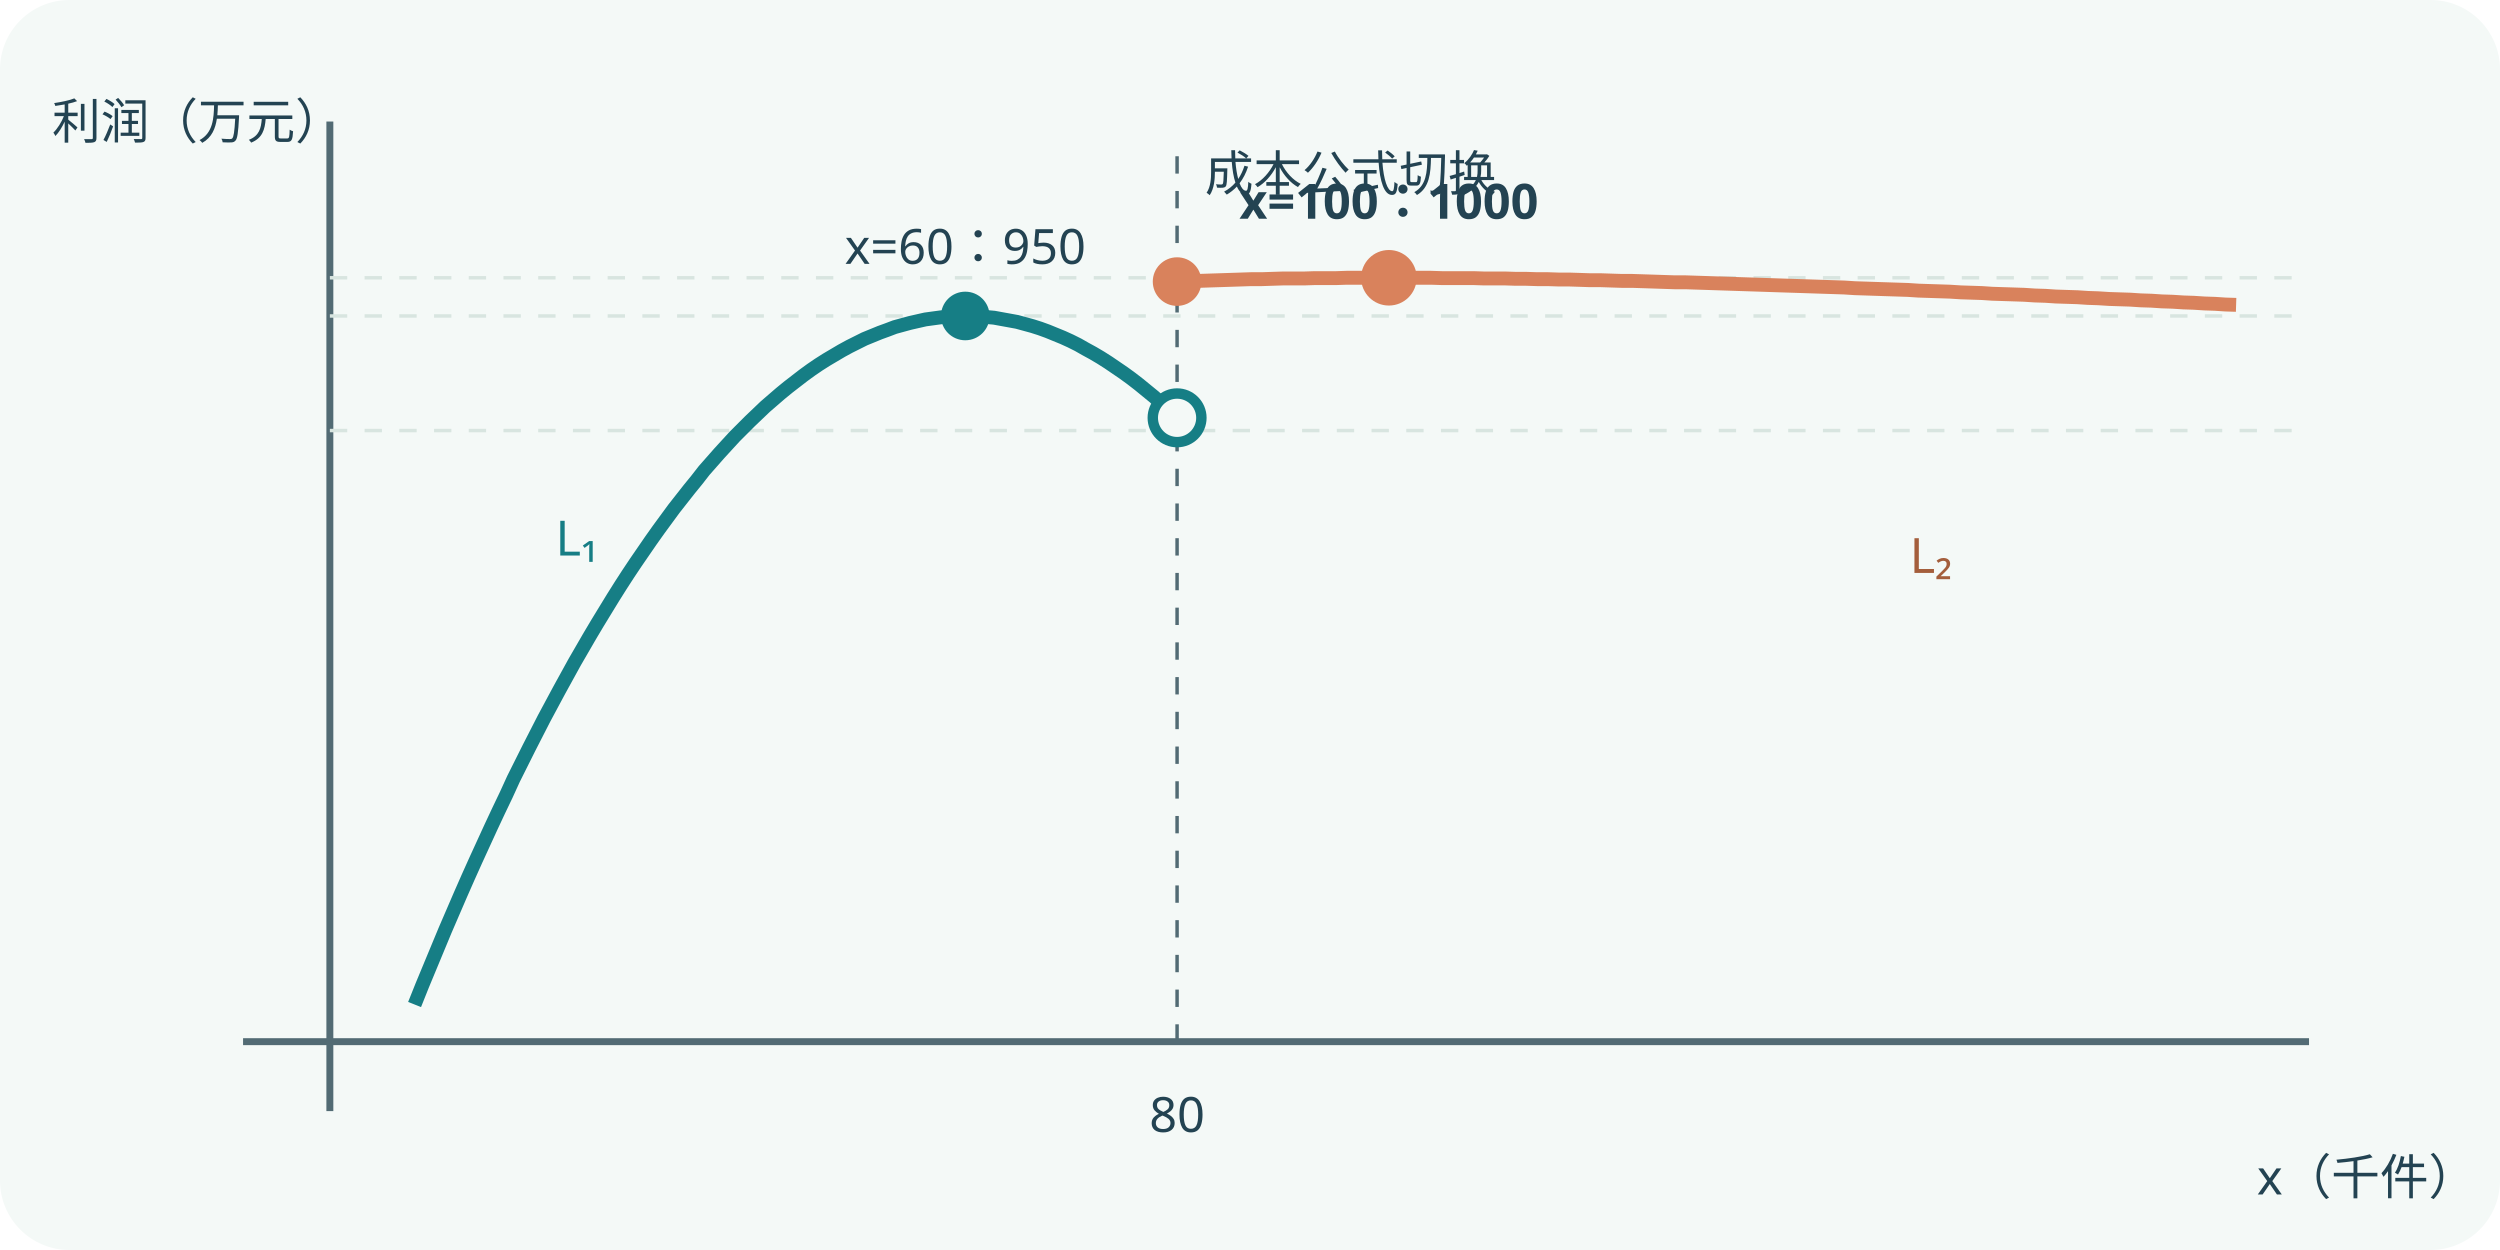
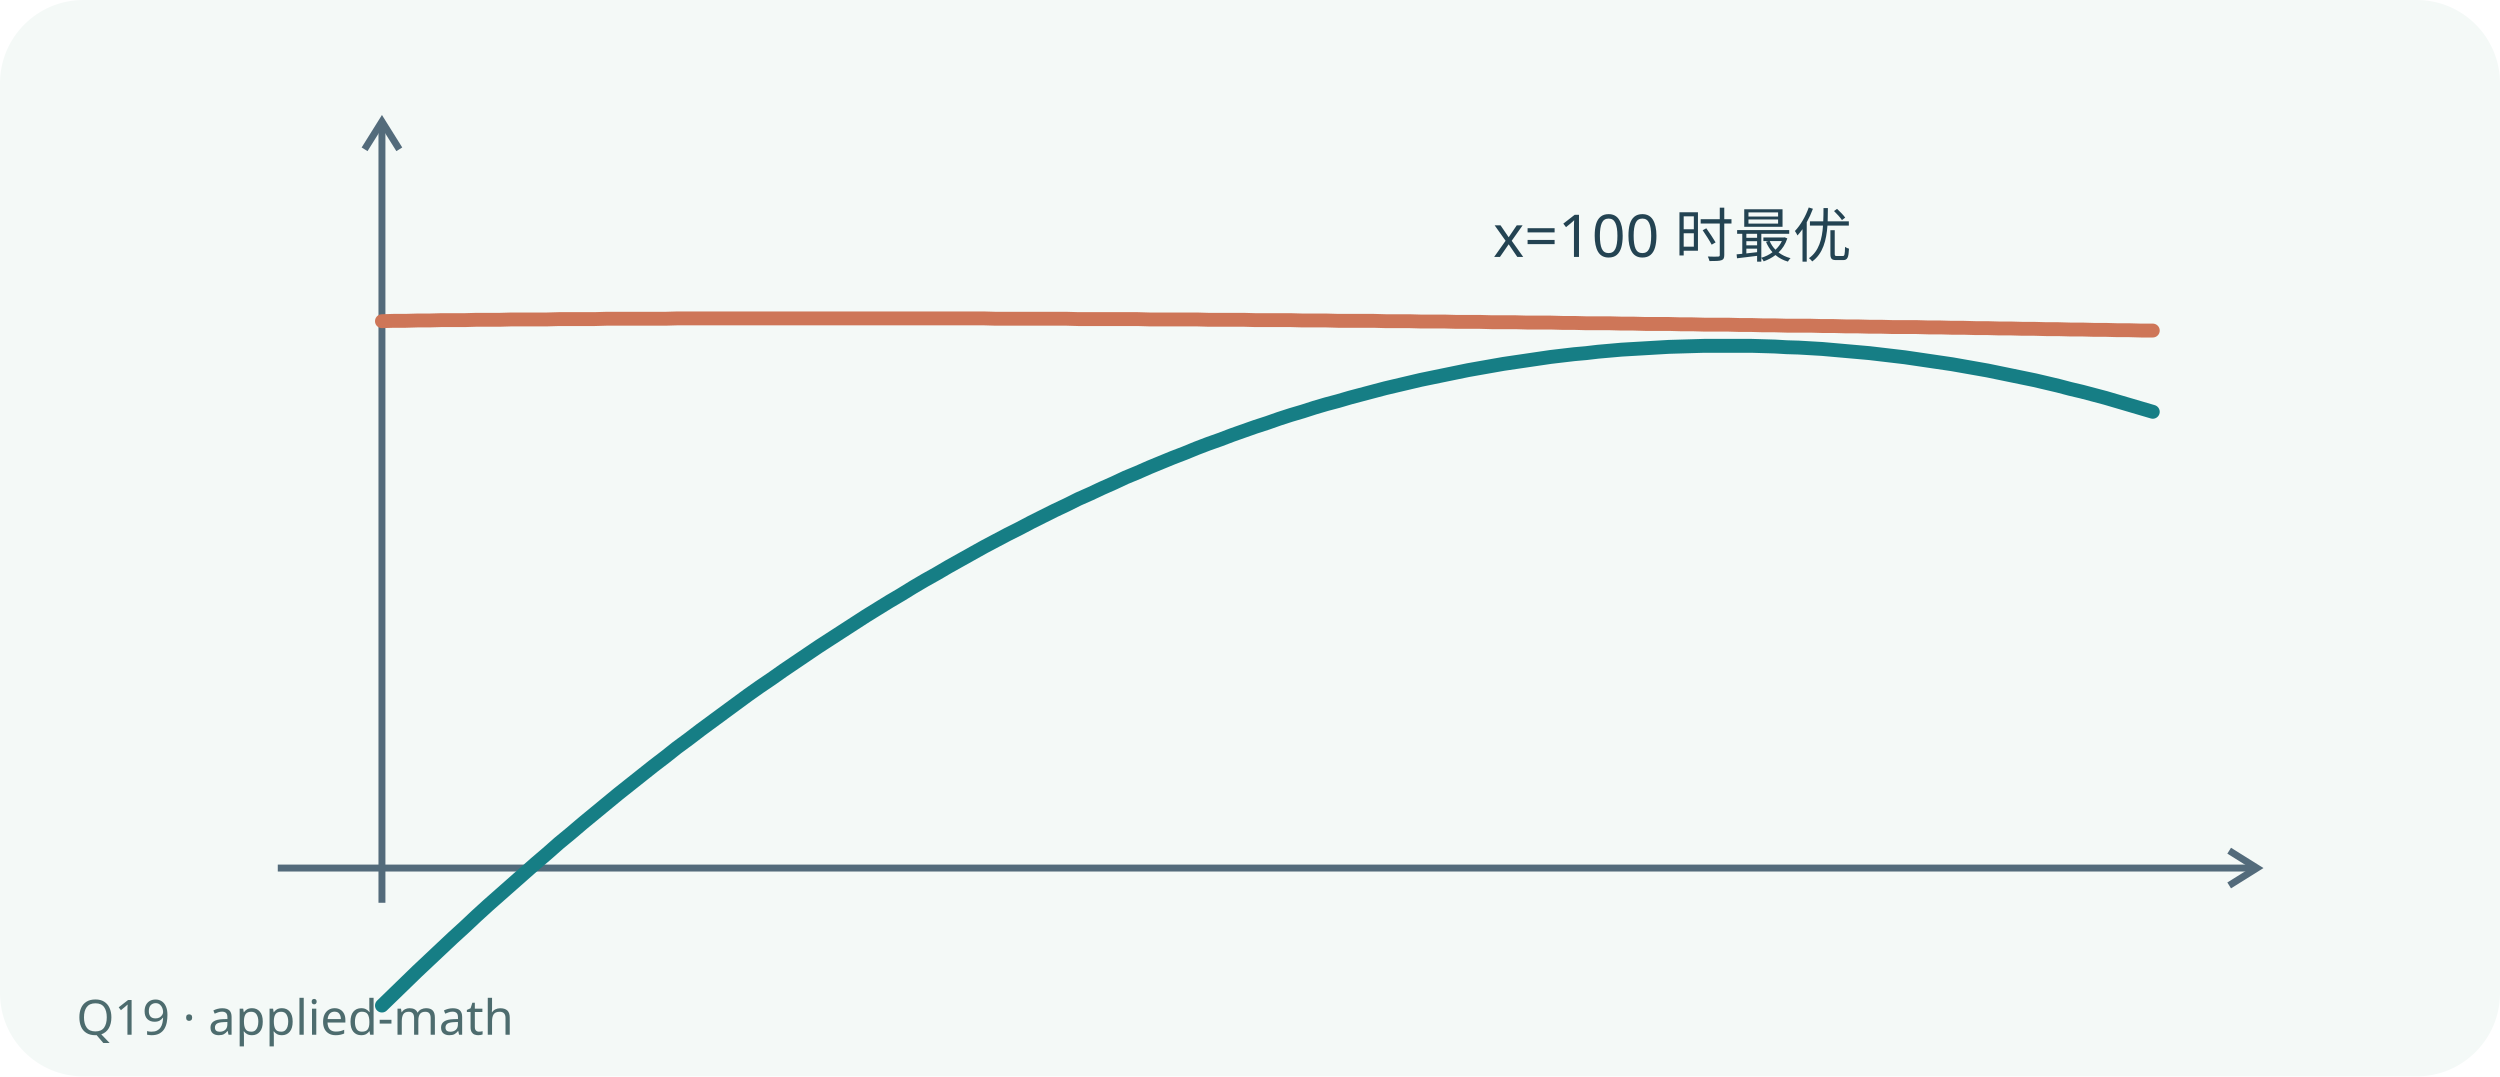
- <svg xmlns="http://www.w3.org/2000/svg" viewBox="0 0 720 360" role="img" aria-labelledby="q19t q19d">
-   <rect width="720" height="360" rx="20" fill="#f4f9f7" />
-   <path d="M70 300H665M95 320V35" stroke="#526b74" stroke-width="2" />
-   <path d="M95 80H665M95 91H665M95 124H665" stroke="#d8e5e0" stroke-dasharray="5 5" />
-   <path d="M119.4 289.3L121.6 283.8L123.8 278.5L126.0 273.2L128.2 267.9L130.4 262.8L132.6 257.7L134.8 252.7L137.0 247.8L139.2 243.0L141.4 238.2L143.6 233.5L145.8 228.9L147.9 224.3L150.1 219.9L152.3 215.5L154.5 211.2L156.7 206.9L158.9 202.8L161.1 198.7L163.3 194.7L165.5 190.7L167.7 186.9L169.9 183.1L172.1 179.4L174.3 175.8L176.5 172.2L178.7 168.7L180.9 165.3L183.1 162.0L185.3 158.8L187.5 155.6L189.7 152.5L191.9 149.5L194.1 146.5L196.3 143.7L198.5 140.9L200.7 138.2L202.8 135.5L205.0 133.0L207.2 130.5L209.4 128.1L211.6 125.7L213.8 123.5L216.0 121.3L218.2 119.2L220.4 117.1L222.6 115.2L224.8 113.3L227.0 111.5L229.2 109.8L231.4 108.1L233.6 106.5L235.8 105.0L238.0 103.6L240.2 102.3L242.4 101.0L244.6 99.8L246.8 98.7L249.0 97.6L251.2 96.7L253.4 95.8L255.6 95.0L257.7 94.2L259.9 93.6L262.1 93.0L264.3 92.5L266.5 92.0L268.7 91.7L270.9 91.4L273.1 91.2L275.3 91.1L277.5 91.0L279.7 91.0L281.9 91.1L284.1 91.3L286.3 91.5L288.5 91.9L290.7 92.3L292.9 92.7L295.1 93.3L297.3 93.9L299.5 94.6L301.7 95.4L303.9 96.3L306.1 97.2L308.3 98.2L310.5 99.3L312.6 100.5L314.8 101.7L317.0 103.0L319.2 104.4L321.4 105.9L323.6 107.4L325.8 109.0L328.0 110.7L330.2 112.5L332.4 114.3L334.6 116.3L336.8 118.3L339.0 120.3" fill="none" stroke="#167e85" stroke-width="4" />
-   <path d="M339.0 81.1L342.0 81.0L345.1 80.9L348.1 80.8L351.2 80.7L354.3 80.6L357.3 80.5L360.3 80.4L363.4 80.4L366.4 80.3L369.5 80.2L372.6 80.2L375.6 80.2L378.6 80.1L381.7 80.1L384.8 80.1L387.8 80.0L390.8 80.0L393.9 80.0L396.9 80.0L400.0 80.0L403.0 80.0L406.1 80.0L409.1 80.0L412.2 80.0L415.3 80.1L418.3 80.1L421.3 80.1L424.4 80.1L427.4 80.2L430.5 80.2L433.5 80.2L436.6 80.3L439.6 80.3L442.7 80.4L445.8 80.4L448.8 80.5L451.8 80.5L454.9 80.6L457.9 80.7L461.0 80.7L464.0 80.8L467.1 80.9L470.1 80.9L473.2 81.0L476.3 81.1L479.3 81.2L482.3 81.3L485.4 81.3L488.4 81.4L491.5 81.5L494.5 81.6L497.6 81.7L500.6 81.8L503.7 81.9L506.8 82.0L509.8 82.1L512.8 82.2L515.9 82.3L519.0 82.4L522.0 82.5L525.0 82.6L528.1 82.7L531.1 82.8L534.2 83.0L537.3 83.1L540.3 83.2L543.3 83.3L546.4 83.4L549.5 83.5L552.5 83.7L555.5 83.8L558.6 83.9L561.6 84.0L564.7 84.2L567.8 84.3L570.8 84.4L573.8 84.6L576.9 84.7L580.0 84.8L583.0 84.9L586.0 85.1L589.1 85.2L592.1 85.4L595.2 85.5L598.3 85.6L601.3 85.8L604.3 85.9L607.4 86.1L610.4 86.2L613.5 86.3L616.5 86.5L619.6 86.6L622.6 86.8L625.7 86.9L628.8 87.1L631.8 87.2L634.9 87.4L637.9 87.5L640.9 87.7L644.0 87.8" fill="none" stroke="#d9825c" stroke-width="4" />
-   <path d="M339 45V300" stroke="#526b74" stroke-dasharray="5 5" />
-   <circle cx="278" cy="91" r="7" fill="#167e85" />
-   <circle cx="339" cy="120.333" r="7" fill="#f4f9f7" stroke="#167e85" stroke-width="3" />
-   <circle cx="339" cy="81.1" r="7" fill="#d9825c" />
-   <circle cx="400" cy="80" r="8" fill="#d9825c" />
-   <g fill="#234352" font-family="system-ui,sans-serif" font-size="14">
-     <text x="278" y="76" text-anchor="middle">x=60：950</text>
-     <text x="400" y="63" text-anchor="middle" font-weight="700">x=100：1000</text>
-     <text x="339" y="326" text-anchor="middle">80</text>
-     <text x="650" y="344">x（千件）</text>
-     <text x="15" y="40">利润（万元）</text>
-     <text x="160" y="160" fill="#167e85">L₁</text>
-     <text x="550" y="165" fill="#a45e3c">L₂</text>
-     <text x="347" y="55">成本公式切换</text>
-   </g>
+ <svg xmlns="http://www.w3.org/2000/svg" viewBox="0 0 720 310" role="img" aria-label="利润函数在产量 80 千件处分段，右侧最优点是 100 千件">
+   <rect x="0" y="0" width="720" height="310" rx="24" fill="#f4f9f7" />
+   <path d="M80 250H650M110 260V35" stroke="#536b7b" stroke-width="2" />
+   <path d="m642 245 8 5-8 5 M105 43l5-8 5 8" fill="none" stroke="#536b7b" stroke-width="2" />
+   <path d="M110.0 289.6L113.4 286.3L116.8 283.0L120.2 279.7L123.6 276.5L127.0 273.3L130.4 270.1L133.8 267.0L137.2 263.8L140.6 260.7L144.0 257.7L147.4 254.7L150.8 251.7L154.2 248.7L157.6 245.8L161.0 242.8L164.4 240.0L167.8 237.1L171.2 234.3L174.6 231.5L178.0 228.7L181.4 226.0L184.8 223.3L188.2 220.6L191.6 218.0L195.0 215.3L198.4 212.8L201.8 210.2L205.2 207.7L208.6 205.2L212.0 202.7L215.4 200.2L218.8 197.8L222.2 195.5L225.6 193.1L229.0 190.8L232.4 188.5L235.8 186.2L239.2 184.0L242.6 181.8L246.0 179.6L249.4 177.4L252.8 175.3L256.2 173.2L259.6 171.2L263.0 169.1L266.4 167.1L269.8 165.2L273.2 163.2L276.6 161.3L280.0 159.4L283.4 157.5L286.8 155.7L290.2 153.9L293.6 152.2L297.0 150.4L300.4 148.7L303.8 147.0L307.2 145.4L310.6 143.7L314.0 142.2L317.4 140.6L320.8 139.1L324.2 137.5L327.6 136.1L331.0 134.6L334.4 133.2L337.8 131.8L341.2 130.5L344.6 129.1L348.0 127.8L351.4 126.6L354.8 125.3L358.2 124.1L361.6 122.9L365.0 121.8L368.4 120.6L371.8 119.5L375.2 118.5L378.6 117.4L382.0 116.4L385.4 115.5L388.8 114.5L392.2 113.6L395.6 112.7L399.0 111.8L402.4 111.0L405.8 110.2L409.2 109.4L412.6 108.7L416.0 108.0L419.4 107.3L422.8 106.6L426.2 106.0L429.6 105.4L433.0 104.8L436.4 104.3L439.8 103.8L443.2 103.3L446.6 102.8L450.0 102.4L453.4 102.0L456.8 101.7L460.2 101.3L463.6 101.0L467.0 100.7L470.4 100.5L473.8 100.3L477.2 100.1L480.6 99.9L484.0 99.8L487.4 99.7L490.8 99.6L494.2 99.6L497.6 99.6L501.0 99.6L504.4 99.6L507.8 99.7L511.2 99.8L514.6 100.0L518.0 100.1L521.4 100.3L524.8 100.5L528.2 100.8L531.6 101.1L535.0 101.4L538.4 101.7L541.8 102.1L545.2 102.5L548.6 102.9L552.0 103.4L555.4 103.9L558.8 104.4L562.2 104.9L565.6 105.5L569.0 106.1L572.4 106.7L575.8 107.4L579.2 108.1L582.6 108.8L586.0 109.5L589.4 110.3L592.8 111.1L596.2 112.0L599.6 112.8L603.0 113.7L606.4 114.6L609.8 115.6L613.2 116.6L616.6 117.6L620.0 118.6" fill="none" stroke="#167e85" stroke-width="4" stroke-linecap="round" />
+   <path d="M110.0 92.5L113.4 92.4L116.8 92.4L120.2 92.3L123.6 92.3L127.0 92.2L130.4 92.2L133.8 92.2L137.2 92.1L140.6 92.1L144.0 92.1L147.4 92.0L150.8 92.0L154.2 92.0L157.6 92.0L161.0 91.9L164.4 91.9L167.8 91.9L171.2 91.9L174.6 91.8L178.0 91.8L181.4 91.8L184.8 91.8L188.2 91.8L191.6 91.8L195.0 91.7L198.4 91.7L201.8 91.7L205.2 91.7L208.6 91.7L212.0 91.7L215.4 91.7L218.8 91.7L222.2 91.7L225.6 91.7L229.0 91.7L232.4 91.7L235.8 91.7L239.2 91.7L242.6 91.7L246.0 91.7L249.4 91.7L252.8 91.7L256.2 91.7L259.6 91.7L263.0 91.7L266.4 91.7L269.8 91.7L273.2 91.7L276.6 91.7L280.0 91.7L283.4 91.7L286.8 91.8L290.2 91.8L293.6 91.8L297.0 91.8L300.4 91.8L303.8 91.8L307.2 91.8L310.6 91.9L314.0 91.9L317.4 91.9L320.8 91.9L324.2 91.9L327.6 91.9L331.0 92.0L334.4 92.0L337.8 92.0L341.2 92.0L344.6 92.0L348.0 92.1L351.4 92.1L354.8 92.1L358.2 92.1L361.6 92.2L365.0 92.2L368.4 92.2L371.8 92.2L375.2 92.3L378.6 92.3L382.0 92.3L385.4 92.4L388.8 92.4L392.2 92.4L395.6 92.4L399.0 92.5L402.4 92.5L405.8 92.5L409.2 92.6L412.6 92.6L416.0 92.6L419.4 92.7L422.8 92.7L426.2 92.7L429.6 92.8L433.0 92.8L436.4 92.8L439.8 92.9L443.2 92.9L446.6 92.9L450.0 93.0L453.4 93.0L456.8 93.1L460.2 93.1L463.6 93.1L467.0 93.2L470.4 93.2L473.8 93.3L477.2 93.3L480.6 93.3L484.0 93.4L487.4 93.4L490.8 93.5L494.2 93.5L497.6 93.5L501.0 93.6L504.4 93.6L507.8 93.7L511.2 93.7L514.6 93.8L518.0 93.8L521.4 93.8L524.8 93.9L528.2 93.9L531.6 94.0L535.0 94.0L538.4 94.1L541.8 94.1L545.2 94.2L548.6 94.2L552.0 94.2L555.4 94.3L558.8 94.3L562.2 94.4L565.6 94.4L569.0 94.5L572.4 94.5L575.8 94.6L579.2 94.6L582.6 94.7L586.0 94.7L589.4 94.8L592.8 94.8L596.2 94.9L599.6 94.9L603.0 95.0L606.4 95.0L609.8 95.1L613.2 95.1L616.6 95.2L620.0 95.2" fill="none" stroke="#ce7658" stroke-width="4" stroke-linecap="round" />
+   <text x="430" y="74" fill="#234352" font-size="17" font-family="system-ui, sans-serif">x=100 时最优</text>
+   <text x="22" y="298" fill="#4d6c6e" font-size="14" font-family="system-ui,sans-serif">Q19 · applied-math</text>
</svg>
